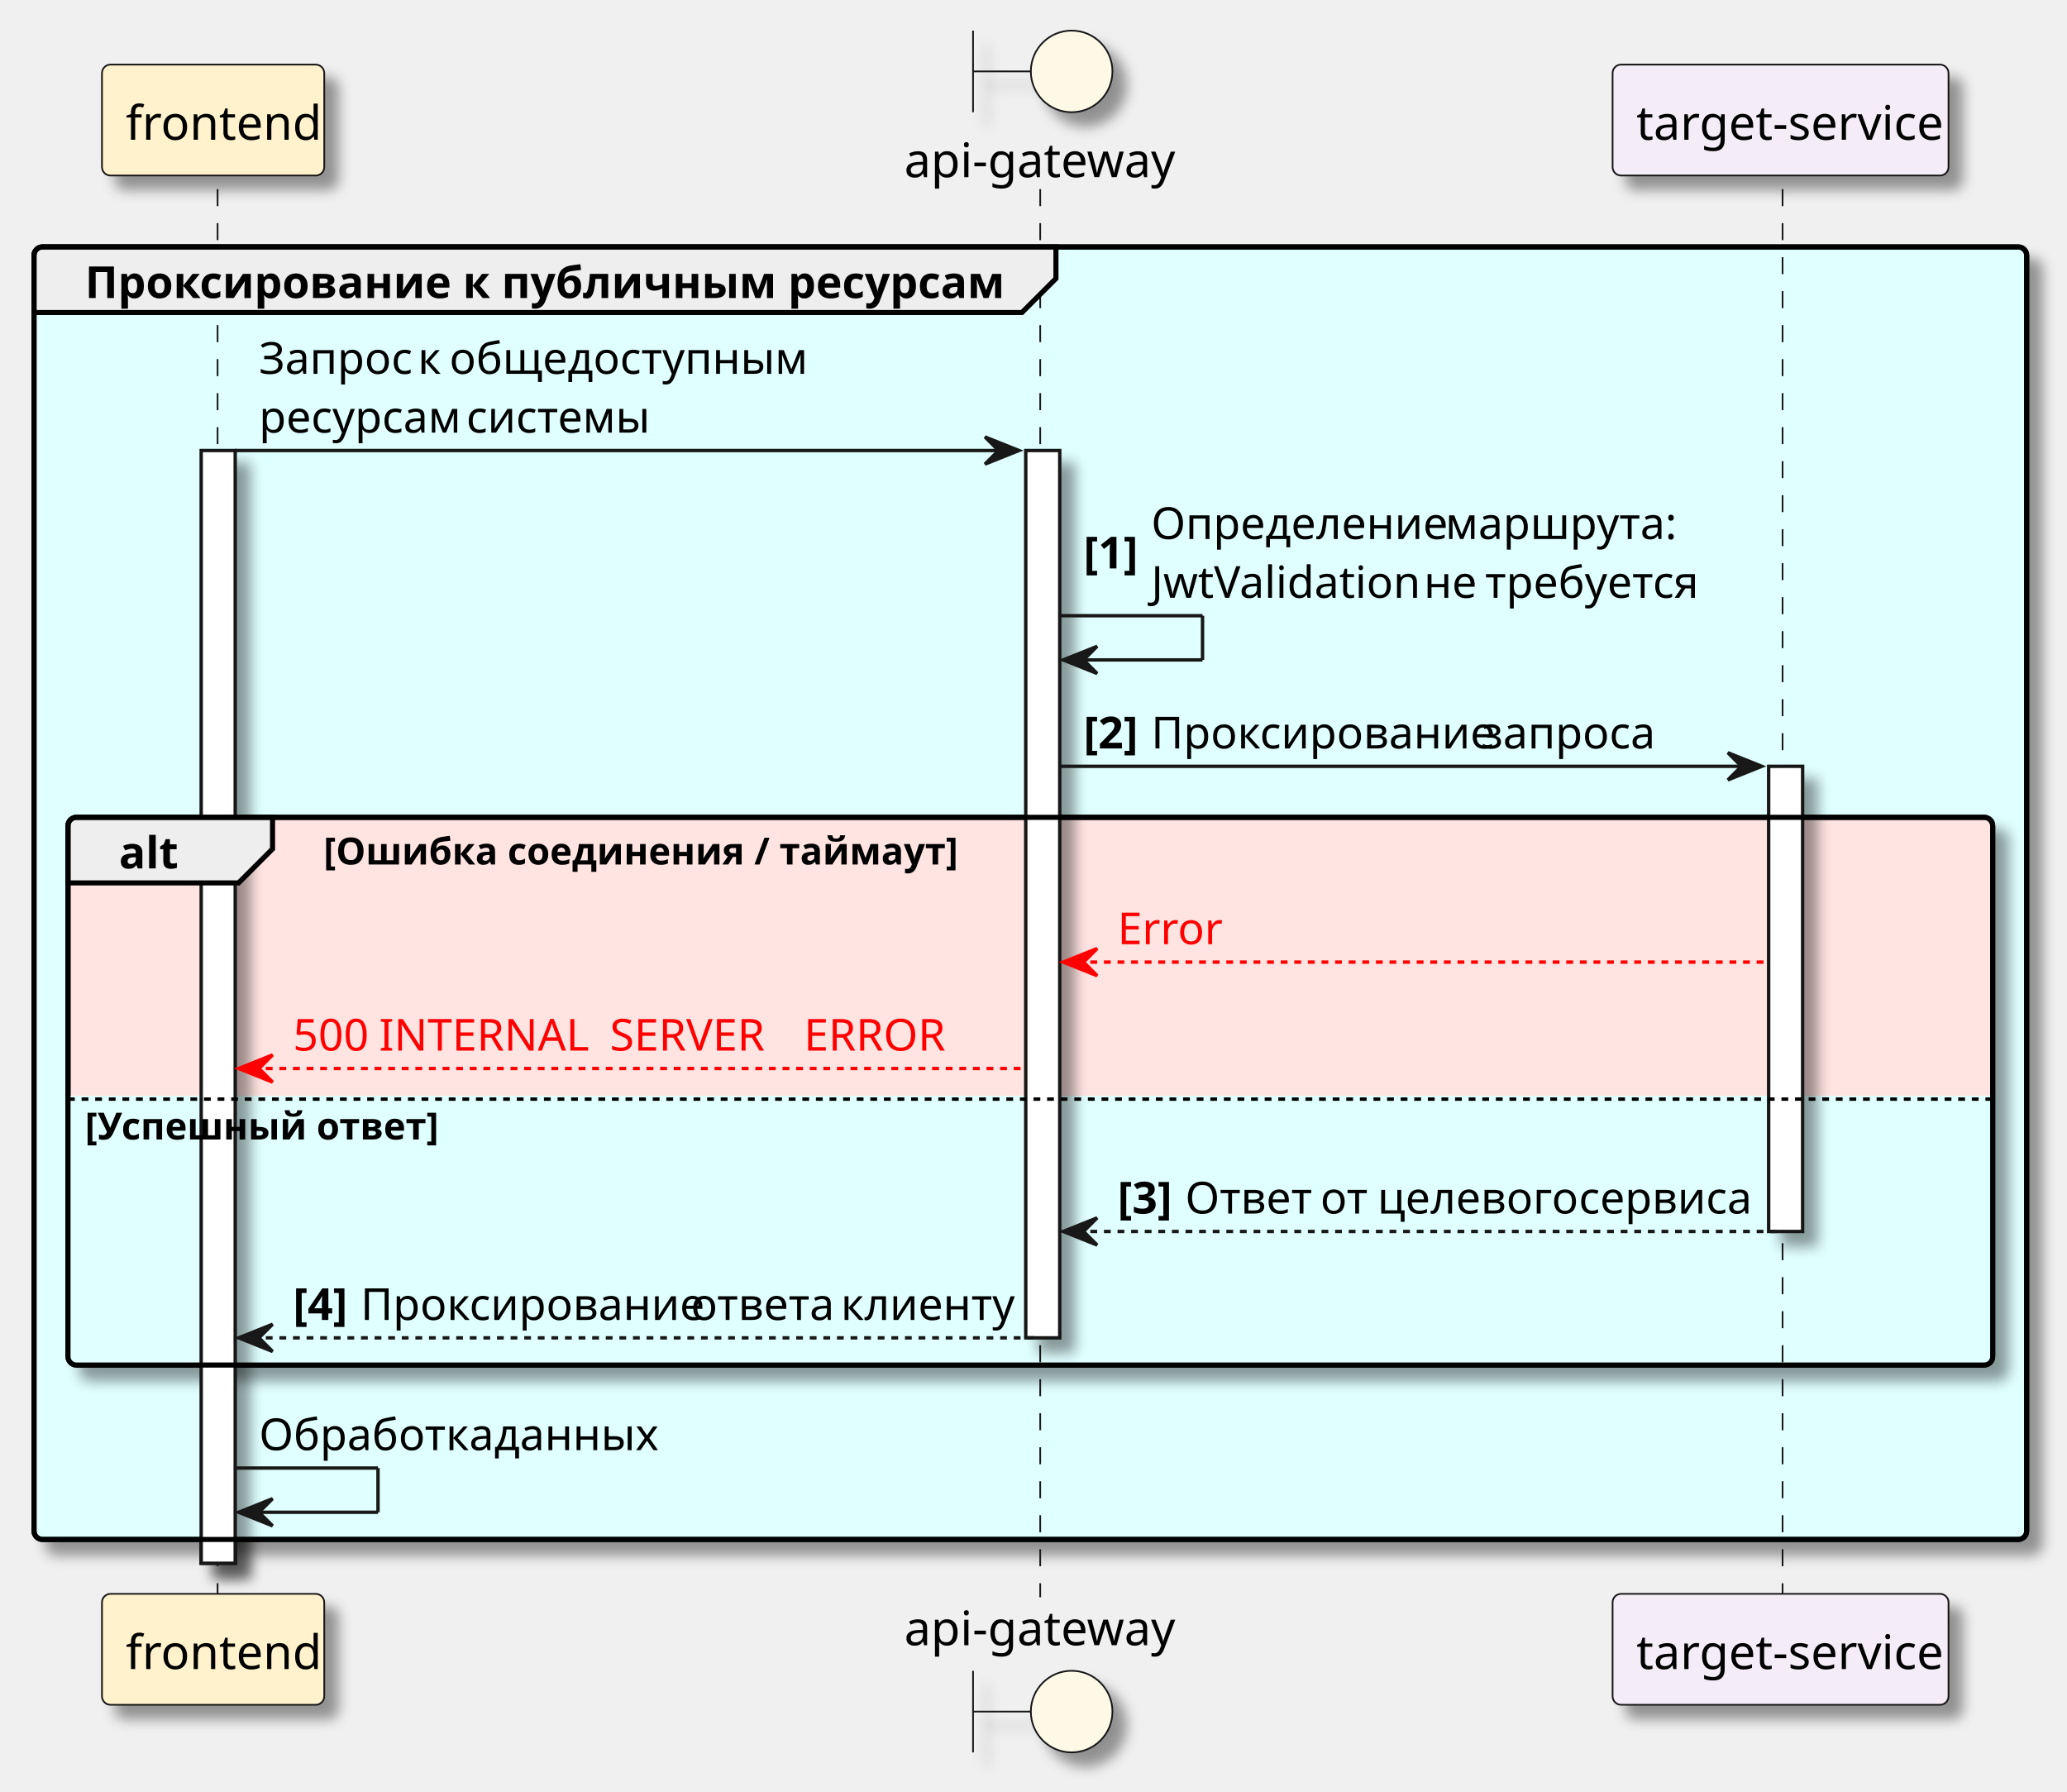
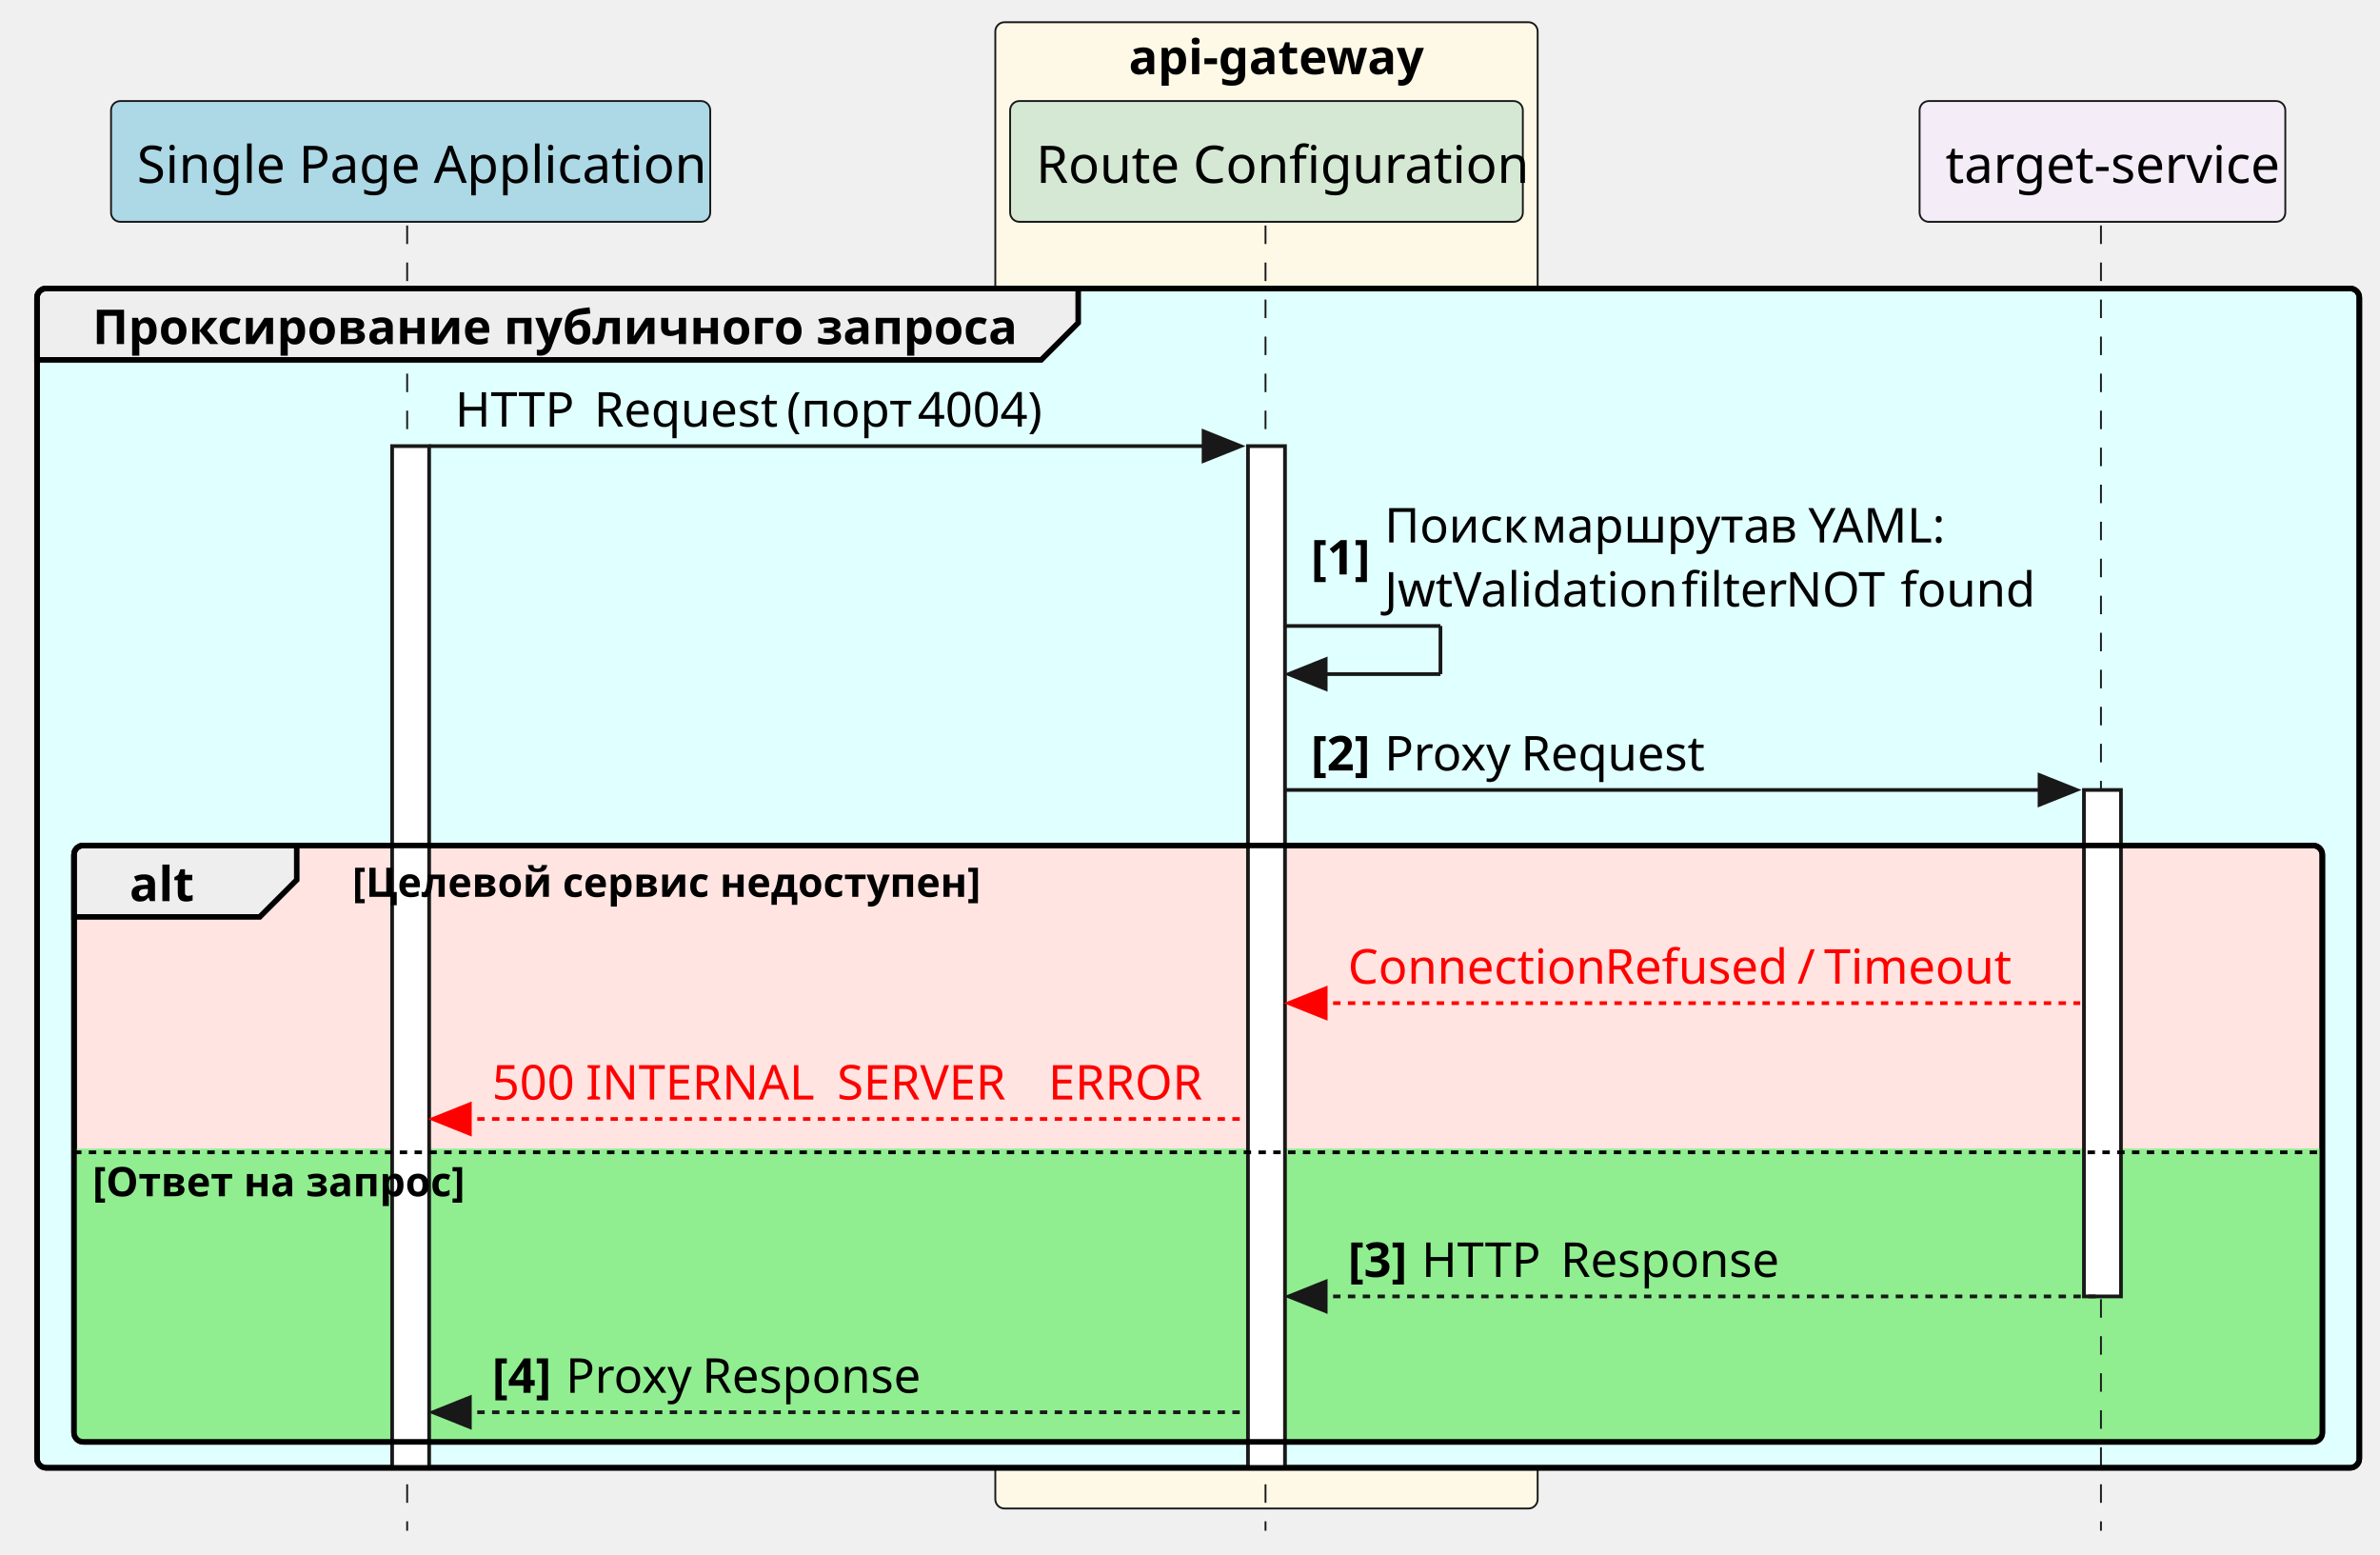
- <svg xmlns="http://www.w3.org/2000/svg" contentStyleType="text/css" height="527px" preserveAspectRatio="none" style="width:608px;height:527px;background:#FFFFFF;" version="1.1" viewBox="0 0 608 527" width="608px" zoomAndPan="magnify">
-   <defs>
-     <filter height="300%" id="f9iqumelo15zp" width="300%" x="-1" y="-1">
-       <feGaussianBlur result="blurOut" stdDeviation="2.0" />
-       <feColorMatrix in="blurOut" result="blurOut2" type="matrix" values="0 0 0 0 0 0 0 0 0 0 0 0 0 0 0 0 0 0 .4 0" />
-       <feOffset dx="4.0" dy="4.0" in="blurOut2" result="blurOut3" />
-       <feBlend in="SourceGraphic" in2="blurOut3" mode="normal" />
-     </filter>
-   </defs>
+ <svg xmlns="http://www.w3.org/2000/svg" contentStyleType="text/css" height="420px" preserveAspectRatio="none" style="width:643px;height:420px;background:#FFFFFF;" version="1.1" viewBox="0 0 643 420" width="643px" zoomAndPan="magnify">
+   <defs />
  <g>
-     <rect fill="#FFFFFF" filter="url(#f9iqumelo15zp)" height="327.25" style="stroke:#181818;stroke-width:1.0;" width="10" x="59.186" y="132.494" />
-     <rect fill="#FFFFFF" filter="url(#f9iqumelo15zp)" height="260.959" style="stroke:#181818;stroke-width:1.0;" width="10" x="301.72" y="132.494" />
-     <rect fill="#FFFFFF" filter="url(#f9iqumelo15zp)" height="136.795" style="stroke:#181818;stroke-width:1.0;" width="10" x="520.241" y="225.367" />
-     <rect fill="#E0FFFF" filter="url(#f9iqumelo15zp)" height="380.123" rx="2.5" ry="2.5" style="stroke:#000000;stroke-width:1.5;" width="586.144" x="10" y="72.621" />
-     <rect fill="#FFE4E1" filter="url(#f9iqumelo15zp)" height="161.086" rx="2.5" ry="2.5" style="stroke:#000000;stroke-width:1.5;" width="566.144" x="20" y="240.367" />
-     <path d="M20,322.24 L586.144,322.24 L586.144,398.953 A2.5,2.5 0 0 1 583.644,401.453 L22.5,401.453 A2.5,2.5 0 0 1 20,398.953 L20,322.24 " fill="#E0FFFF" style="stroke:none;stroke-width:1.0;" />
-     <line style="stroke:#181818;stroke-width:0.5;stroke-dasharray:5.0,5.0;" x1="64" x2="64" y1="55.621" y2="469.744" />
-     <line style="stroke:#181818;stroke-width:0.5;stroke-dasharray:5.0,5.0;" x1="305.976" x2="305.976" y1="55.621" y2="469.744" />
-     <line style="stroke:#181818;stroke-width:0.5;stroke-dasharray:5.0,5.0;" x1="524.338" x2="524.338" y1="55.621" y2="469.744" />
-     <rect fill="#FFF2CC" filter="url(#f9iqumelo15zp)" height="32.621" rx="2.5" ry="2.5" style="stroke:#181818;stroke-width:0.5;" width="65.372" x="30" y="19" />
-     <text fill="#000000" font-family="sans-serif" font-size="14" lengthAdjust="spacing" textLength="51.372" x="37" y="41.107">frontend</text>
-     <rect fill="#FFF2CC" filter="url(#f9iqumelo15zp)" height="32.621" rx="2.5" ry="2.5" style="stroke:#181818;stroke-width:0.5;" width="65.372" x="30" y="468.744" />
-     <text fill="#000000" font-family="sans-serif" font-size="14" lengthAdjust="spacing" textLength="51.372" x="37" y="490.852">frontend</text>
-     <text fill="#000000" font-family="sans-serif" font-size="14" lengthAdjust="spacing" textLength="75.489" x="265.976" y="52.107">api-gateway</text>
-     <path d="M286.22,9 L286.22,33 M286.22,21 L303.22,21 " fill="none" filter="url(#f9iqumelo15zp)" style="stroke:#181818;stroke-width:0.5;" />
-     <ellipse cx="315.22" cy="21" fill="#FEF9E7" filter="url(#f9iqumelo15zp)" rx="12" ry="12" style="stroke:#181818;stroke-width:0.5;" />
-     <text fill="#000000" font-family="sans-serif" font-size="14" lengthAdjust="spacing" textLength="75.489" x="265.976" y="483.852">api-gateway</text>
-     <path d="M286.22,491.365 L286.22,515.365 M286.22,503.365 L303.22,503.365 " fill="none" filter="url(#f9iqumelo15zp)" style="stroke:#181818;stroke-width:0.5;" />
-     <ellipse cx="315.22" cy="503.365" fill="#FEF9E7" filter="url(#f9iqumelo15zp)" rx="12" ry="12" style="stroke:#181818;stroke-width:0.5;" />
-     <rect fill="#F4ECF7" filter="url(#f9iqumelo15zp)" height="32.621" rx="2.5" ry="2.5" style="stroke:#181818;stroke-width:0.5;" width="98.807" x="474.338" y="19" />
-     <text fill="#000000" font-family="sans-serif" font-size="14" lengthAdjust="spacing" textLength="84.807" x="481.338" y="41.107">target-service</text>
-     <rect fill="#F4ECF7" filter="url(#f9iqumelo15zp)" height="32.621" rx="2.5" ry="2.5" style="stroke:#181818;stroke-width:0.5;" width="98.807" x="474.338" y="468.744" />
-     <text fill="#000000" font-family="sans-serif" font-size="14" lengthAdjust="spacing" textLength="84.807" x="481.338" y="490.852">target-service</text>
-     <rect fill="#FFFFFF" filter="url(#f9iqumelo15zp)" height="327.25" style="stroke:#181818;stroke-width:1.0;" width="10" x="59.186" y="132.494" />
-     <rect fill="#FFFFFF" filter="url(#f9iqumelo15zp)" height="260.959" style="stroke:#181818;stroke-width:1.0;" width="10" x="301.72" y="132.494" />
-     <rect fill="#FFFFFF" filter="url(#f9iqumelo15zp)" height="136.795" style="stroke:#181818;stroke-width:1.0;" width="10" x="520.241" y="225.367" />
-     <path d="M12.5,72.621 L310.601,72.621 L310.601,81.912 L300.601,91.912 L10,91.912 L10,75.121 A2.5,2.5 0 0 1 12.5,72.621 " fill="#EEEEEE" style="stroke:#000000;stroke-width:1.5;" />
-     <rect fill="none" height="380.123" rx="2.5" ry="2.5" style="stroke:#000000;stroke-width:1.5;" width="586.144" x="10" y="72.621" />
-     <text fill="#000000" font-family="sans-serif" font-size="13" font-weight="bold" lengthAdjust="spacing" textLength="255.601" x="25" y="87.649">Проксирование к публичным ресурсам</text>
-     <polygon fill="#181818" points="289.72,128.494,299.72,132.494,289.72,136.494,293.72,132.494" style="stroke:#181818;stroke-width:1.0;" />
-     <line style="stroke:#181818;stroke-width:1.0;" x1="69.186" x2="295.72" y1="132.494" y2="132.494" />
-     <text fill="#000000" font-family="sans-serif" font-size="13" lengthAdjust="spacing" textLength="43.081" x="76.186" y="109.94">Запрос</text>
-     <text fill="#000000" font-family="sans-serif" font-size="13" lengthAdjust="spacing" textLength="3.612" x="119.268" y="109.94"> </text>
-     <text fill="#000000" font-family="sans-serif" font-size="13" lengthAdjust="spacing" textLength="5.688" x="122.879" y="109.94">к</text>
-     <text fill="#000000" font-family="sans-serif" font-size="13" lengthAdjust="spacing" textLength="3.612" x="128.567" y="109.94"> </text>
-     <text fill="#000000" font-family="sans-serif" font-size="13" lengthAdjust="spacing" textLength="98.871" x="132.179" y="109.94">общедоступным</text>
-     <text fill="#000000" font-family="sans-serif" font-size="13" lengthAdjust="spacing" textLength="57.357" x="76.186" y="127.231">ресурсам</text>
-     <text fill="#000000" font-family="sans-serif" font-size="13" lengthAdjust="spacing" textLength="3.612" x="133.543" y="127.231"> </text>
-     <text fill="#000000" font-family="sans-serif" font-size="13" lengthAdjust="spacing" textLength="51.727" x="137.155" y="127.231">системы</text>
-     <line style="stroke:#181818;stroke-width:1.0;" x1="311.72" x2="353.72" y1="181.076" y2="181.076" />
-     <line style="stroke:#181818;stroke-width:1.0;" x1="353.72" x2="353.72" y1="181.076" y2="194.076" />
-     <line style="stroke:#181818;stroke-width:1.0;" x1="312.72" x2="353.72" y1="194.076" y2="194.076" />
-     <polygon fill="#181818" points="322.72,190.076,312.72,194.076,322.72,198.076,318.72,194.076" style="stroke:#181818;stroke-width:1.0;" />
-     <text fill="#000000" font-family="sans-serif" font-size="13" font-weight="bold" lengthAdjust="spacing" textLength="15.888" x="318.72" y="167.168">[1]</text>
-     <text fill="#000000" font-family="sans-serif" font-size="13" lengthAdjust="spacing" textLength="82.913" x="338.608" y="158.523">Определение</text>
-     <text fill="#000000" font-family="sans-serif" font-size="13" lengthAdjust="spacing" textLength="3.612" x="421.522" y="158.523"> </text>
-     <text fill="#000000" font-family="sans-serif" font-size="13" lengthAdjust="spacing" textLength="64.353" x="425.133" y="158.523">маршрута:</text>
-     <text fill="#000000" font-family="sans-serif" font-size="13" lengthAdjust="spacing" textLength="76.597" x="338.608" y="175.814">JwtValidation</text>
-     <text fill="#000000" font-family="sans-serif" font-size="13" lengthAdjust="spacing" textLength="3.612" x="415.206" y="175.814"> </text>
-     <text fill="#000000" font-family="sans-serif" font-size="13" lengthAdjust="spacing" textLength="14.409" x="418.817" y="175.814">не</text>
-     <text fill="#000000" font-family="sans-serif" font-size="13" lengthAdjust="spacing" textLength="3.612" x="433.227" y="175.814"> </text>
-     <text fill="#000000" font-family="sans-serif" font-size="13" lengthAdjust="spacing" textLength="61.084" x="436.838" y="175.814">требуется</text>
-     <polygon fill="#181818" points="508.241,221.367,518.241,225.367,508.241,229.367,512.241,225.367" style="stroke:#181818;stroke-width:1.0;" />
-     <line style="stroke:#181818;stroke-width:1.0;" x1="311.72" x2="514.241" y1="225.367" y2="225.367" />
-     <text fill="#000000" font-family="sans-serif" font-size="13" font-weight="bold" lengthAdjust="spacing" textLength="15.888" x="318.72" y="220.105">[2]</text>
-     <text fill="#000000" font-family="sans-serif" font-size="13" lengthAdjust="spacing" textLength="93.52" x="338.608" y="220.105">Проксирование</text>
-     <text fill="#000000" font-family="sans-serif" font-size="13" lengthAdjust="spacing" textLength="3.612" x="432.128" y="220.105"> </text>
-     <text fill="#000000" font-family="sans-serif" font-size="13" lengthAdjust="spacing" textLength="48.42" x="435.74" y="220.105">запроса</text>
-     <path d="M22.5,240.367 L80.171,240.367 L80.171,249.658 L70.171,259.658 L20,259.658 L20,242.867 A2.5,2.5 0 0 1 22.5,240.367 " fill="#EEEEEE" style="stroke:#000000;stroke-width:1.5;" />
-     <rect fill="none" height="161.086" rx="2.5" ry="2.5" style="stroke:#000000;stroke-width:1.5;" width="566.144" x="20" y="240.367" />
-     <text fill="#000000" font-family="sans-serif" font-size="13" font-weight="bold" lengthAdjust="spacing" textLength="15.171" x="35" y="255.395">alt</text>
-     <text fill="#000000" font-family="sans-serif" font-size="11" font-weight="bold" lengthAdjust="spacing" textLength="171.768" x="95.171" y="254.237">[Ошибка соединения / таймаут]</text>
-     <polygon fill="#FF0000" points="322.72,278.949,312.72,282.949,322.72,286.949,318.72,282.949" style="stroke:#FF0000;stroke-width:1.0;" />
-     <line style="stroke:#FF0000;stroke-width:1.0;stroke-dasharray:2.0,2.0;" x1="316.72" x2="519.241" y1="282.949" y2="282.949" />
-     <text fill="#FF0000" font-family="sans-serif" font-size="13" lengthAdjust="spacing" textLength="28.888" x="328.72" y="277.687">Error</text>
-     <polygon fill="#FF0000" points="80.186,310.24,70.186,314.24,80.186,318.24,76.186,314.24" style="stroke:#FF0000;stroke-width:1.0;" />
-     <line style="stroke:#FF0000;stroke-width:1.0;stroke-dasharray:2.0,2.0;" x1="74.186" x2="300.72" y1="314.24" y2="314.24" />
-     <text fill="#FF0000" font-family="sans-serif" font-size="13" lengthAdjust="spacing" textLength="21.69" x="86.186" y="308.978">500</text>
-     <text fill="#FF0000" font-family="sans-serif" font-size="13" lengthAdjust="spacing" textLength="3.612" x="107.876" y="308.978"> </text>
-     <text fill="#FF0000" font-family="sans-serif" font-size="13" lengthAdjust="spacing" textLength="64.289" x="111.488" y="308.978">INTERNAL</text>
-     <text fill="#FF0000" font-family="sans-serif" font-size="13" lengthAdjust="spacing" textLength="3.612" x="175.777" y="308.978"> </text>
-     <text fill="#FF0000" font-family="sans-serif" font-size="13" lengthAdjust="spacing" textLength="53.46" x="179.389" y="308.978">SERVER</text>
-     <text fill="#FF0000" font-family="sans-serif" font-size="13" lengthAdjust="spacing" textLength="3.612" x="232.849" y="308.978"> </text>
-     <text fill="#FF0000" font-family="sans-serif" font-size="13" lengthAdjust="spacing" textLength="46.947" x="236.46" y="308.978">ERROR</text>
-     <line style="stroke:#000000;stroke-width:1.0;stroke-dasharray:2.0,2.0;" x1="20" x2="586.144" y1="323.24" y2="323.24" />
-     <text fill="#000000" font-family="sans-serif" font-size="11" font-weight="bold" lengthAdjust="spacing" textLength="98.447" x="25" y="335.11">[Успешный ответ]</text>
-     <polygon fill="#181818" points="322.72,358.162,312.72,362.162,322.72,366.162,318.72,362.162" style="stroke:#181818;stroke-width:1.0;" />
-     <line style="stroke:#181818;stroke-width:1.0;stroke-dasharray:2.0,2.0;" x1="316.72" x2="524.241" y1="362.162" y2="362.162" />
-     <text fill="#000000" font-family="sans-serif" font-size="13" font-weight="bold" lengthAdjust="spacing" textLength="15.888" x="328.72" y="356.899">[3]</text>
-     <text fill="#000000" font-family="sans-serif" font-size="13" lengthAdjust="spacing" textLength="36.156" x="348.608" y="356.899">Ответ</text>
-     <text fill="#000000" font-family="sans-serif" font-size="13" lengthAdjust="spacing" textLength="3.612" x="384.765" y="356.899"> </text>
-     <text fill="#000000" font-family="sans-serif" font-size="13" lengthAdjust="spacing" textLength="13.184" x="388.377" y="356.899">от</text>
-     <text fill="#000000" font-family="sans-serif" font-size="13" lengthAdjust="spacing" textLength="3.612" x="401.56" y="356.899"> </text>
-     <text fill="#000000" font-family="sans-serif" font-size="13" lengthAdjust="spacing" textLength="55.599" x="405.172" y="356.899">целевого</text>
-     <text fill="#000000" font-family="sans-serif" font-size="13" lengthAdjust="spacing" textLength="3.612" x="460.772" y="356.899"> </text>
-     <text fill="#000000" font-family="sans-serif" font-size="13" lengthAdjust="spacing" textLength="48.858" x="464.383" y="356.899">сервиса</text>
-     <polygon fill="#181818" points="80.186,389.453,70.186,393.453,80.186,397.453,76.186,393.453" style="stroke:#181818;stroke-width:1.0;" />
-     <line style="stroke:#181818;stroke-width:1.0;stroke-dasharray:2.0,2.0;" x1="74.186" x2="305.72" y1="393.453" y2="393.453" />
-     <text fill="#000000" font-family="sans-serif" font-size="13" font-weight="bold" lengthAdjust="spacing" textLength="15.888" x="86.186" y="388.19">[4]</text>
-     <text fill="#000000" font-family="sans-serif" font-size="13" lengthAdjust="spacing" textLength="93.52" x="106.074" y="388.19">Проксирование</text>
-     <text fill="#000000" font-family="sans-serif" font-size="13" lengthAdjust="spacing" textLength="3.612" x="199.594" y="388.19"> </text>
-     <text fill="#000000" font-family="sans-serif" font-size="13" lengthAdjust="spacing" textLength="40.504" x="203.206" y="388.19">ответа</text>
-     <text fill="#000000" font-family="sans-serif" font-size="13" lengthAdjust="spacing" textLength="3.612" x="243.71" y="388.19"> </text>
-     <text fill="#000000" font-family="sans-serif" font-size="13" lengthAdjust="spacing" textLength="47.398" x="247.322" y="388.19">клиенту</text>
-     <line style="stroke:#181818;stroke-width:1.0;" x1="69.186" x2="111.186" y1="431.744" y2="431.744" />
-     <line style="stroke:#181818;stroke-width:1.0;" x1="111.186" x2="111.186" y1="431.744" y2="444.744" />
-     <line style="stroke:#181818;stroke-width:1.0;" x1="70.186" x2="111.186" y1="444.744" y2="444.744" />
-     <polygon fill="#181818" points="80.186,440.744,70.186,444.744,80.186,448.744,76.186,444.744" style="stroke:#181818;stroke-width:1.0;" />
-     <text fill="#000000" font-family="sans-serif" font-size="13" lengthAdjust="spacing" textLength="65.565" x="76.186" y="426.481">Обработка</text>
-     <text fill="#000000" font-family="sans-serif" font-size="13" lengthAdjust="spacing" textLength="3.612" x="141.751" y="426.481"> </text>
-     <text fill="#000000" font-family="sans-serif" font-size="13" lengthAdjust="spacing" textLength="45.018" x="145.363" y="426.481">данных</text>
+     <rect fill="#FEF9E7" height="401.453" rx="2.5" ry="2.5" style="stroke:#181818;stroke-width:0.5;" width="146.523" x="268.901" y="6" />
+     <text fill="#000000" font-family="sans-serif" font-size="13" font-weight="bold" lengthAdjust="spacing" textLength="74.414" x="304.956" y="20.028">api-gateway</text>
+     <rect fill="#FFFFFF" height="275.959" style="stroke:#181818;stroke-width:1.0;" width="10" x="105.941" y="120.494" />
+     <rect fill="#FFFFFF" height="275.959" style="stroke:#181818;stroke-width:1.0;" width="10" x="337.163" y="120.494" />
+     <rect fill="#FFFFFF" height="136.795" style="stroke:#181818;stroke-width:1.0;" width="10" x="563.015" y="213.367" />
+     <rect fill="#E0FFFF" height="318.541" rx="2.5" ry="2.5" style="stroke:#000000;stroke-width:1.5;" width="627.418" x="10" y="77.912" />
+     <rect fill="#FFE4E1" height="161.086" rx="2.5" ry="2.5" style="stroke:#000000;stroke-width:1.5;" width="607.418" x="20" y="228.367" />
+     <path d="M20,310.24 L627.418,310.24 L627.418,386.953 A2.5,2.5 0 0 1 624.918,389.453 L22.5,389.453 A2.5,2.5 0 0 1 20,386.953 L20,310.24 " fill="#90EE90" style="stroke:none;stroke-width:1.0;" />
+     <line style="stroke:#181818;stroke-width:0.5;stroke-dasharray:5.0,5.0;" x1="110" x2="110" y1="60.912" y2="413.453" />
+     <line style="stroke:#181818;stroke-width:0.5;stroke-dasharray:5.0,5.0;" x1="341.901" x2="341.901" y1="60.912" y2="413.453" />
+     <line style="stroke:#181818;stroke-width:0.5;stroke-dasharray:5.0,5.0;" x1="567.612" x2="567.612" y1="60.912" y2="413.453" />
+     <rect fill="#ADD8E6" height="32.621" rx="2.5" ry="2.5" style="stroke:#181818;stroke-width:0.5;" width="161.882" x="30" y="27.291" />
+     <text fill="#000000" font-family="sans-serif" font-size="14" lengthAdjust="spacing" textLength="147.882" x="37" y="49.398">Single Page Application</text>
+     <rect fill="#D5E8D4" height="32.621" rx="2.5" ry="2.5" style="stroke:#181818;stroke-width:0.5;" width="138.523" x="272.901" y="27.291" />
+     <text fill="#000000" font-family="sans-serif" font-size="14" lengthAdjust="spacing" textLength="124.523" x="279.901" y="49.398">Route Configuration</text>
+     <rect fill="#F4ECF7" height="32.621" rx="2.5" ry="2.5" style="stroke:#181818;stroke-width:0.5;" width="98.807" x="518.612" y="27.291" />
+     <text fill="#000000" font-family="sans-serif" font-size="14" lengthAdjust="spacing" textLength="84.807" x="525.612" y="49.398">target-service</text>
+     <rect fill="#FFFFFF" height="275.959" style="stroke:#181818;stroke-width:1.0;" width="10" x="105.941" y="120.494" />
+     <rect fill="#FFFFFF" height="275.959" style="stroke:#181818;stroke-width:1.0;" width="10" x="337.163" y="120.494" />
+     <rect fill="#FFFFFF" height="136.795" style="stroke:#181818;stroke-width:1.0;" width="10" x="563.015" y="213.367" />
+     <path d="M12.5,77.912 L291.298,77.912 L291.298,87.203 L281.298,97.203 L10,97.203 L10,80.412 A2.5,2.5 0 0 1 12.5,77.912 " fill="#EEEEEE" style="stroke:#000000;stroke-width:1.5;" />
+     <rect fill="none" height="318.541" rx="2.5" ry="2.5" style="stroke:#000000;stroke-width:1.5;" width="627.418" x="10" y="77.912" />
+     <text fill="#000000" font-family="sans-serif" font-size="13" font-weight="bold" lengthAdjust="spacing" textLength="236.298" x="25" y="92.94">Проксирование публичного запроса</text>
+     <polygon fill="#181818" points="325.163,116.494,335.163,120.494,325.163,124.494" style="stroke:#181818;stroke-width:1.0;" />
+     <line style="stroke:#181818;stroke-width:1.0;" x1="115.941" x2="331.163" y1="120.494" y2="120.494" />
+     <text fill="#000000" font-family="sans-serif" font-size="13" lengthAdjust="spacing" textLength="33.941" x="122.941" y="115.231">HTTP</text>
+     <text fill="#000000" font-family="sans-serif" font-size="13" lengthAdjust="spacing" textLength="3.612" x="156.882" y="115.231"> </text>
+     <text fill="#000000" font-family="sans-serif" font-size="13" lengthAdjust="spacing" textLength="48.42" x="160.494" y="115.231">Request</text>
+     <text fill="#000000" font-family="sans-serif" font-size="13" lengthAdjust="spacing" textLength="3.612" x="208.914" y="115.231"> </text>
+     <text fill="#000000" font-family="sans-serif" font-size="13" lengthAdjust="spacing" textLength="31.783" x="212.525" y="115.231">(порт</text>
+     <text fill="#000000" font-family="sans-serif" font-size="13" lengthAdjust="spacing" textLength="3.612" x="244.308" y="115.231"> </text>
+     <text fill="#000000" font-family="sans-serif" font-size="13" lengthAdjust="spacing" textLength="33.249" x="247.92" y="115.231">4004)</text>
+     <line style="stroke:#181818;stroke-width:1.0;" x1="347.163" x2="389.163" y1="169.076" y2="169.076" />
+     <line style="stroke:#181818;stroke-width:1.0;" x1="389.163" x2="389.163" y1="169.076" y2="182.076" />
+     <line style="stroke:#181818;stroke-width:1.0;" x1="348.163" x2="389.163" y1="182.076" y2="182.076" />
+     <polygon fill="#181818" points="358.163,178.076,348.163,182.076,358.163,186.076" style="stroke:#181818;stroke-width:1.0;" />
+     <text fill="#000000" font-family="sans-serif" font-size="13" font-weight="bold" lengthAdjust="spacing" textLength="15.888" x="354.163" y="155.168">[1]</text>
+     <text fill="#000000" font-family="sans-serif" font-size="13" lengthAdjust="spacing" textLength="36.023" x="374.051" y="146.523">Поиск</text>
+     <text fill="#000000" font-family="sans-serif" font-size="13" lengthAdjust="spacing" textLength="3.612" x="410.074" y="146.523"> </text>
+     <text fill="#000000" font-family="sans-serif" font-size="13" lengthAdjust="spacing" textLength="60.741" x="413.685" y="146.523">маршрута</text>
+     <text fill="#000000" font-family="sans-serif" font-size="13" lengthAdjust="spacing" textLength="3.612" x="474.426" y="146.523"> </text>
+     <text fill="#000000" font-family="sans-serif" font-size="13" lengthAdjust="spacing" textLength="6.906" x="478.038" y="146.523">в</text>
+     <text fill="#000000" font-family="sans-serif" font-size="13" lengthAdjust="spacing" textLength="3.612" x="484.944" y="146.523"> </text>
+     <text fill="#000000" font-family="sans-serif" font-size="13" lengthAdjust="spacing" textLength="39.013" x="488.556" y="146.523">YAML:</text>
+     <text fill="#000000" font-family="sans-serif" font-size="13" lengthAdjust="spacing" textLength="76.597" x="374.051" y="163.814">JwtValidation</text>
+     <text fill="#000000" font-family="sans-serif" font-size="13" lengthAdjust="spacing" textLength="3.612" x="450.648" y="163.814"> </text>
+     <text fill="#000000" font-family="sans-serif" font-size="13" lengthAdjust="spacing" textLength="24.559" x="454.26" y="163.814">filter</text>
+     <text fill="#000000" font-family="sans-serif" font-size="13" lengthAdjust="spacing" textLength="3.612" x="478.819" y="163.814"> </text>
+     <text fill="#000000" font-family="sans-serif" font-size="13" lengthAdjust="spacing" textLength="27.441" x="482.431" y="163.814">NOT</text>
+     <text fill="#000000" font-family="sans-serif" font-size="13" lengthAdjust="spacing" textLength="3.612" x="509.872" y="163.814"> </text>
+     <text fill="#000000" font-family="sans-serif" font-size="13" lengthAdjust="spacing" textLength="32.532" x="513.483" y="163.814">found</text>
+     <polygon fill="#181818" points="551.015,209.367,561.015,213.367,551.015,217.367" style="stroke:#181818;stroke-width:1.0;" />
+     <line style="stroke:#181818;stroke-width:1.0;" x1="347.163" x2="557.015" y1="213.367" y2="213.367" />
+     <text fill="#000000" font-family="sans-serif" font-size="13" font-weight="bold" lengthAdjust="spacing" textLength="15.888" x="354.163" y="208.105">[2]</text>
+     <text fill="#000000" font-family="sans-serif" font-size="13" lengthAdjust="spacing" textLength="33.23" x="374.051" y="208.105">Proxy</text>
+     <text fill="#000000" font-family="sans-serif" font-size="13" lengthAdjust="spacing" textLength="3.612" x="407.281" y="208.105"> </text>
+     <text fill="#000000" font-family="sans-serif" font-size="13" lengthAdjust="spacing" textLength="48.42" x="410.893" y="208.105">Request</text>
+     <path d="M22.5,228.367 L80.171,228.367 L80.171,237.658 L70.171,247.658 L20,247.658 L20,230.867 A2.5,2.5 0 0 1 22.5,228.367 " fill="#EEEEEE" style="stroke:#000000;stroke-width:1.5;" />
+     <rect fill="none" height="161.086" rx="2.5" ry="2.5" style="stroke:#000000;stroke-width:1.5;" width="607.418" x="20" y="228.367" />
+     <text fill="#000000" font-family="sans-serif" font-size="13" font-weight="bold" lengthAdjust="spacing" textLength="15.171" x="35" y="243.395">alt</text>
+     <text fill="#000000" font-family="sans-serif" font-size="11" font-weight="bold" lengthAdjust="spacing" textLength="163.029" x="95.171" y="242.237">[Целевой сервис недоступен]</text>
+     <polygon fill="#FF0000" points="358.163,266.949,348.163,270.949,358.163,274.949" style="stroke:#FF0000;stroke-width:1.0;" />
+     <line style="stroke:#FF0000;stroke-width:1.0;stroke-dasharray:2.0,2.0;" x1="352.163" x2="562.015" y1="270.949" y2="270.949" />
+     <text fill="#FF0000" font-family="sans-serif" font-size="13" lengthAdjust="spacing" textLength="65.768" x="364.163" y="265.687">Connection</text>
+     <text fill="#FF0000" font-family="sans-serif" font-size="13" lengthAdjust="spacing" textLength="3.612" x="429.931" y="265.687"> </text>
+     <text fill="#FF0000" font-family="sans-serif" font-size="13" lengthAdjust="spacing" textLength="48.42" x="433.543" y="265.687">Refused</text>
+     <text fill="#FF0000" font-family="sans-serif" font-size="13" lengthAdjust="spacing" textLength="3.612" x="481.962" y="265.687"> </text>
+     <text fill="#FF0000" font-family="sans-serif" font-size="13" lengthAdjust="spacing" textLength="3.612" x="485.574" y="265.687">/</text>
+     <text fill="#FF0000" font-family="sans-serif" font-size="13" lengthAdjust="spacing" textLength="3.612" x="489.186" y="265.687"> </text>
+     <text fill="#FF0000" font-family="sans-serif" font-size="13" lengthAdjust="spacing" textLength="46.96" x="492.798" y="265.687">Timeout</text>
+     <polygon fill="#FF0000" points="126.941,298.24,116.941,302.24,126.941,306.24" style="stroke:#FF0000;stroke-width:1.0;" />
+     <line style="stroke:#FF0000;stroke-width:1.0;stroke-dasharray:2.0,2.0;" x1="120.941" x2="336.163" y1="302.24" y2="302.24" />
+     <text fill="#FF0000" font-family="sans-serif" font-size="13" lengthAdjust="spacing" textLength="21.69" x="132.941" y="296.978">500</text>
+     <text fill="#FF0000" font-family="sans-serif" font-size="13" lengthAdjust="spacing" textLength="3.612" x="154.631" y="296.978"> </text>
+     <text fill="#FF0000" font-family="sans-serif" font-size="13" lengthAdjust="spacing" textLength="64.289" x="158.243" y="296.978">INTERNAL</text>
+     <text fill="#FF0000" font-family="sans-serif" font-size="13" lengthAdjust="spacing" textLength="3.612" x="222.532" y="296.978"> </text>
+     <text fill="#FF0000" font-family="sans-serif" font-size="13" lengthAdjust="spacing" textLength="53.46" x="226.144" y="296.978">SERVER</text>
+     <text fill="#FF0000" font-family="sans-serif" font-size="13" lengthAdjust="spacing" textLength="3.612" x="279.603" y="296.978"> </text>
+     <text fill="#FF0000" font-family="sans-serif" font-size="13" lengthAdjust="spacing" textLength="46.947" x="283.215" y="296.978">ERROR</text>
+     <line style="stroke:#000000;stroke-width:1.0;stroke-dasharray:2.0,2.0;" x1="20" x2="627.418" y1="311.24" y2="311.24" />
+     <text fill="#000000" font-family="sans-serif" font-size="11" font-weight="bold" lengthAdjust="spacing" textLength="96.196" x="25" y="323.11">[Ответ на запрос]</text>
+     <polygon fill="#181818" points="358.163,346.162,348.163,350.162,358.163,354.162" style="stroke:#181818;stroke-width:1.0;" />
+     <line style="stroke:#181818;stroke-width:1.0;stroke-dasharray:2.0,2.0;" x1="352.163" x2="567.015" y1="350.162" y2="350.162" />
+     <text fill="#000000" font-family="sans-serif" font-size="13" font-weight="bold" lengthAdjust="spacing" textLength="15.888" x="364.163" y="344.899">[3]</text>
+     <text fill="#000000" font-family="sans-serif" font-size="13" lengthAdjust="spacing" textLength="33.941" x="384.051" y="344.899">HTTP</text>
+     <text fill="#000000" font-family="sans-serif" font-size="13" lengthAdjust="spacing" textLength="3.612" x="417.992" y="344.899"> </text>
+     <text fill="#000000" font-family="sans-serif" font-size="13" lengthAdjust="spacing" textLength="58.538" x="421.603" y="344.899">Response</text>
+     <polygon fill="#181818" points="126.941,377.453,116.941,381.453,126.941,385.453" style="stroke:#181818;stroke-width:1.0;" />
+     <line style="stroke:#181818;stroke-width:1.0;stroke-dasharray:2.0,2.0;" x1="120.941" x2="336.163" y1="381.453" y2="381.453" />
+     <text fill="#000000" font-family="sans-serif" font-size="13" font-weight="bold" lengthAdjust="spacing" textLength="15.888" x="132.941" y="376.19">[4]</text>
+     <text fill="#000000" font-family="sans-serif" font-size="13" lengthAdjust="spacing" textLength="33.23" x="152.829" y="376.19">Proxy</text>
+     <text fill="#000000" font-family="sans-serif" font-size="13" lengthAdjust="spacing" textLength="3.612" x="186.059" y="376.19"> </text>
+     <text fill="#000000" font-family="sans-serif" font-size="13" lengthAdjust="spacing" textLength="58.538" x="189.671" y="376.19">Response</text>
  </g>
</svg>
